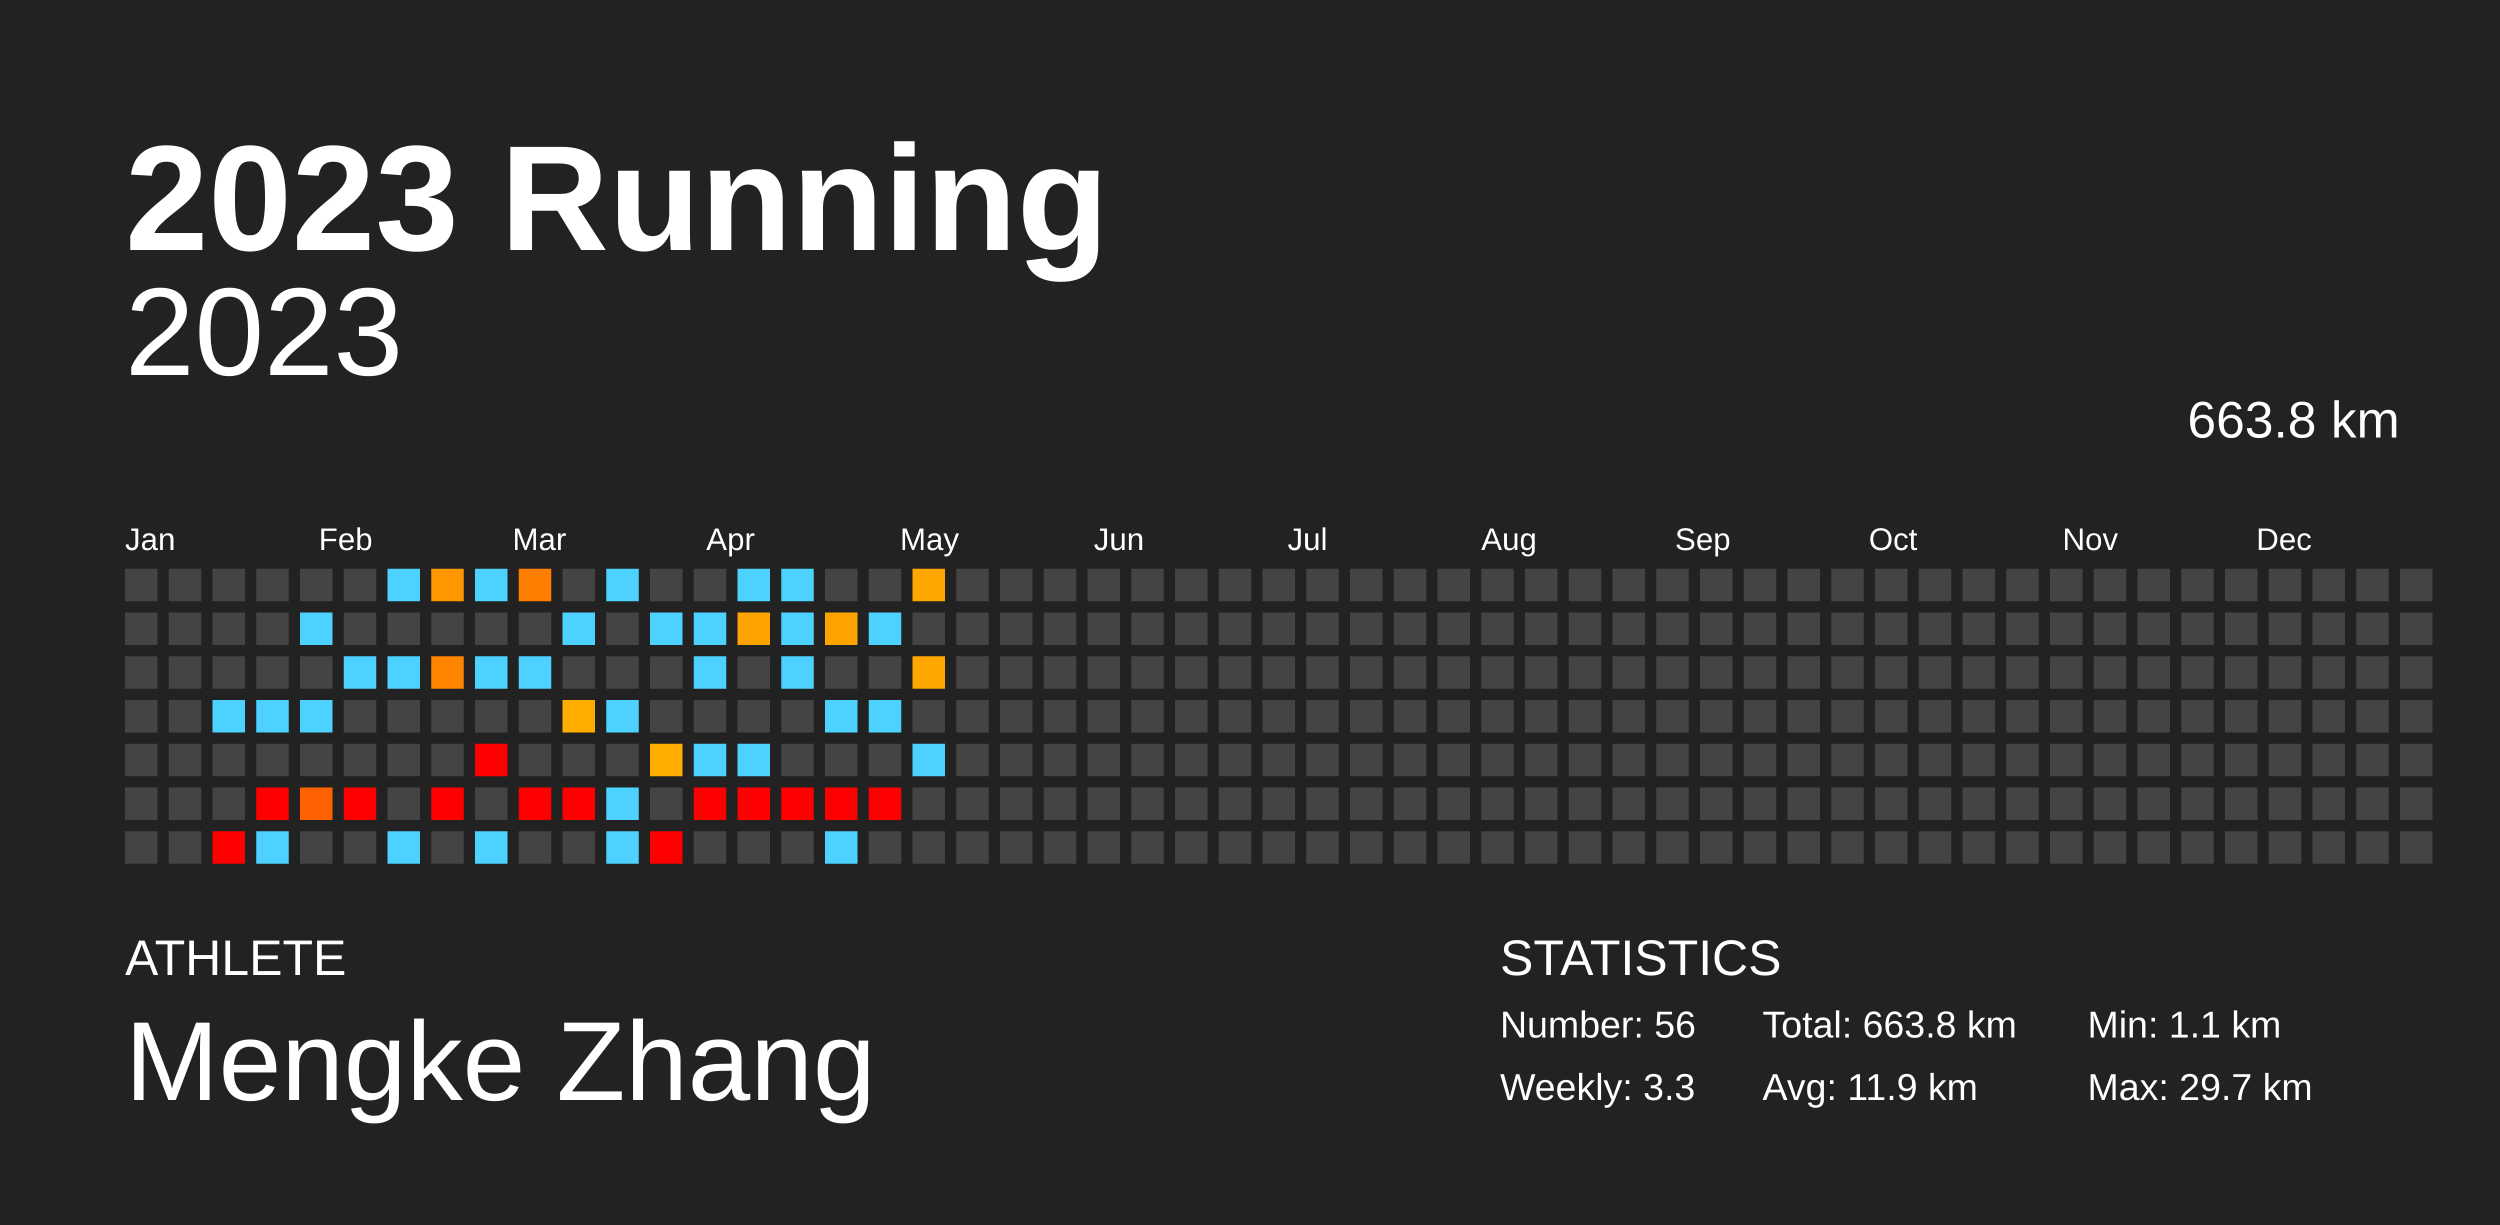
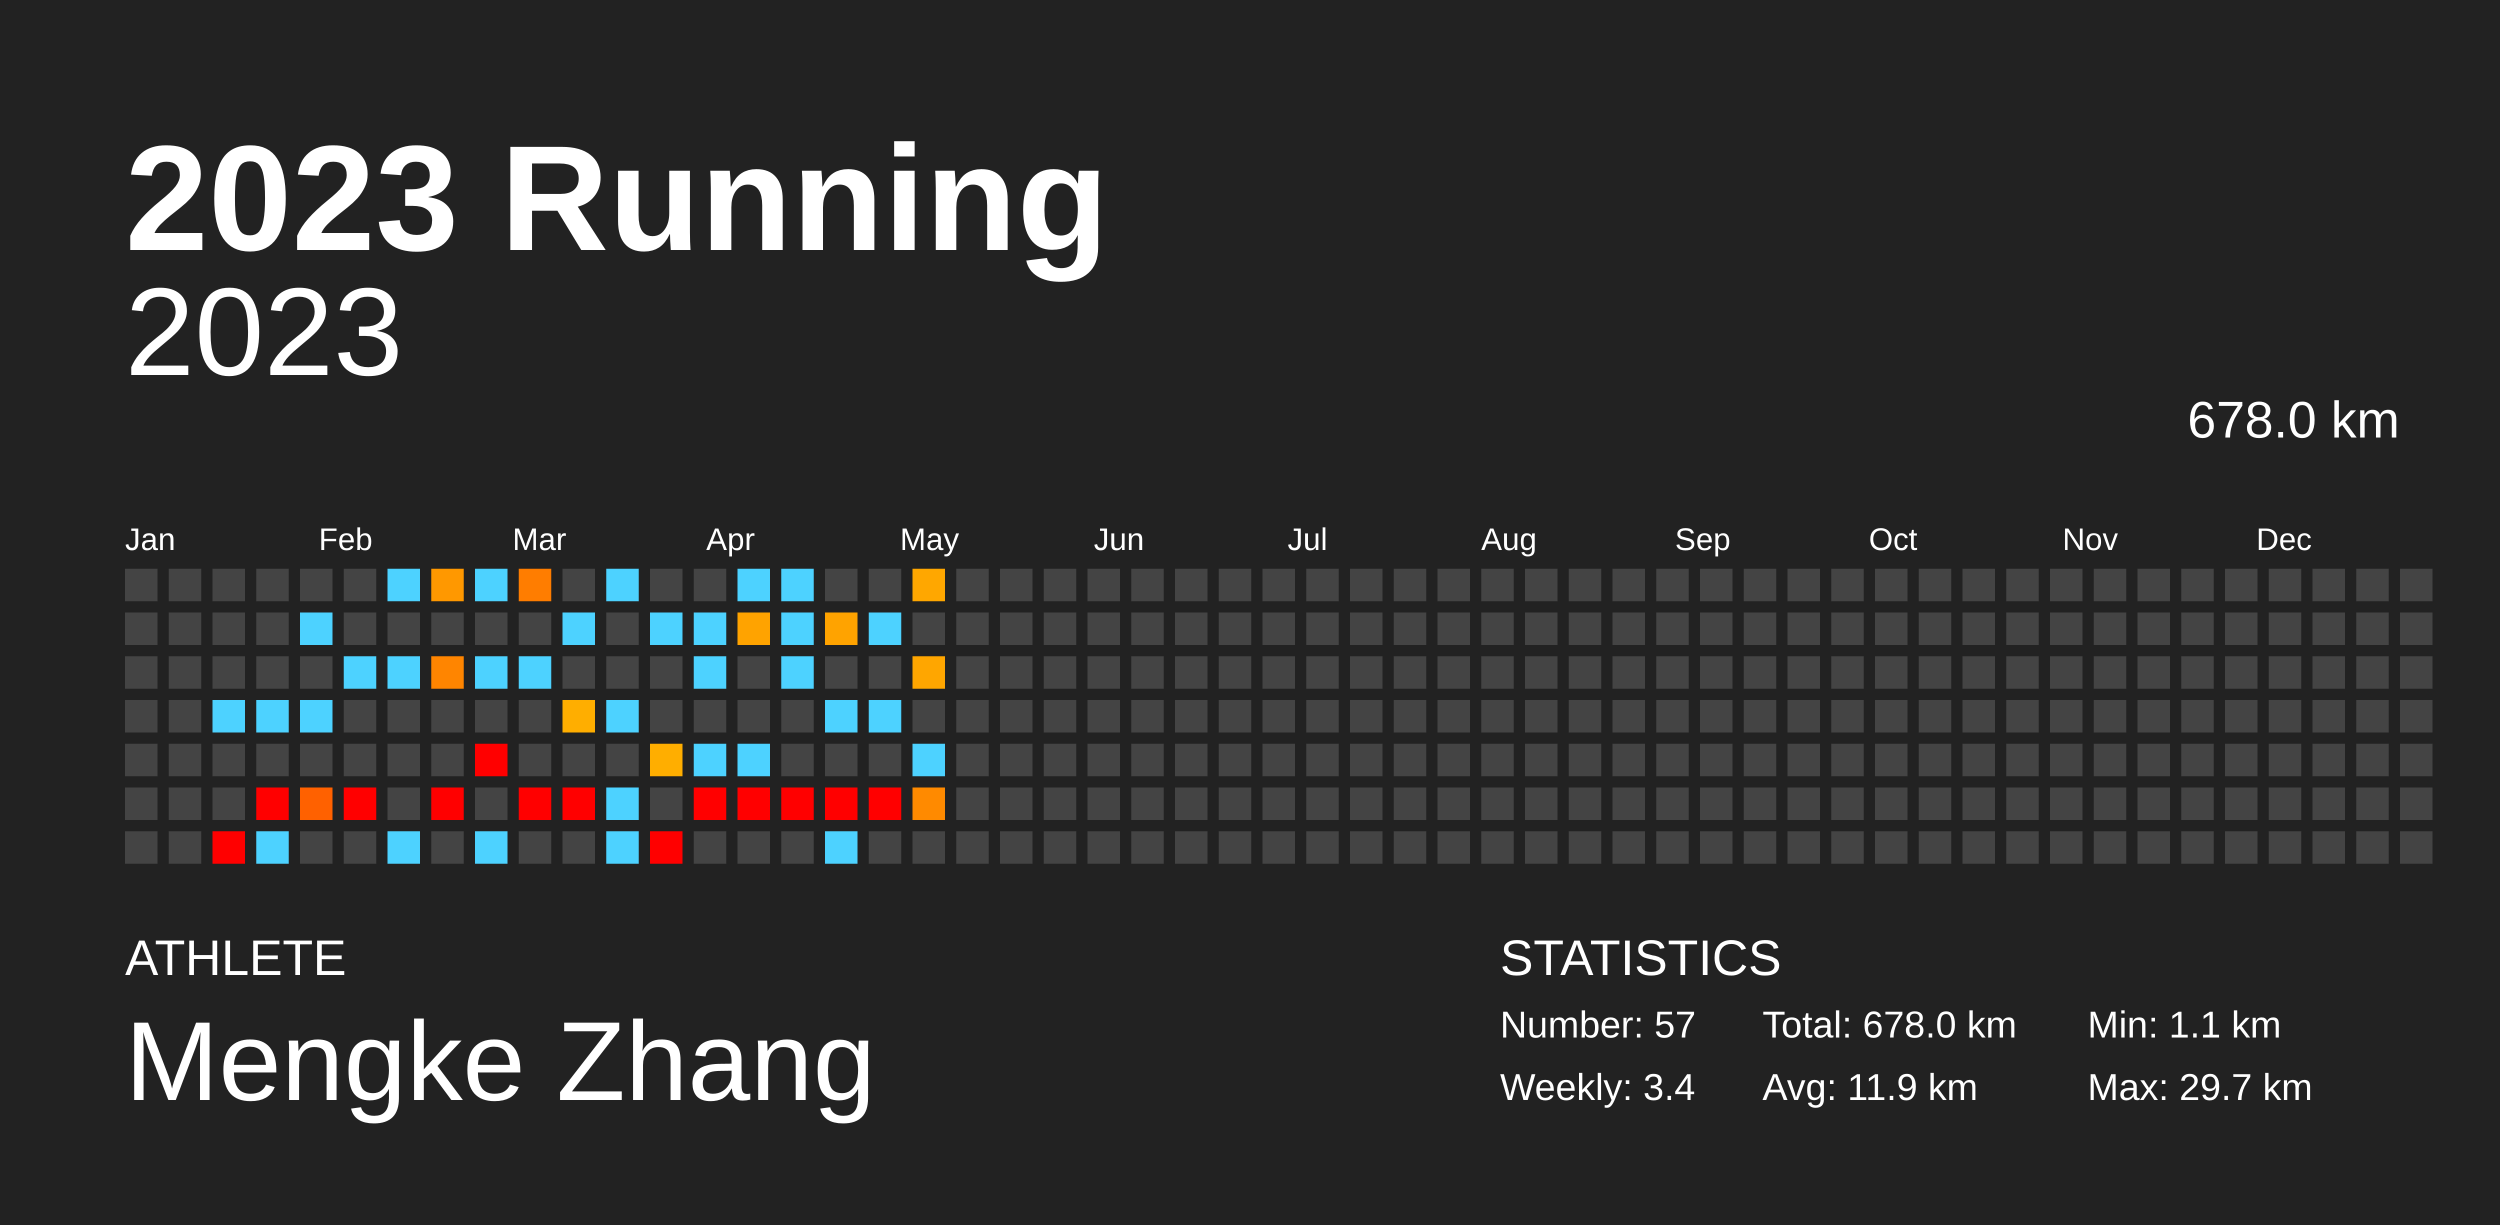
<svg xmlns="http://www.w3.org/2000/svg" baseProfile="full" height="98mm" version="1.1" viewBox="0,0,200,98" width="200mm">
  <defs />
  <rect fill="#222222" height="98" width="200" x="0" y="0" />
  <text fill="#FFFFFF" style="font-size:12px; font-family:Arial; font-weight:bold;" x="10" y="20">2023 Running</text>
  <text fill="#FFFFFF" style="font-size:4px; font-family:Arial" x="10" y="78">ATHLETE</text>
  <text fill="#FFFFFF" style="font-size:9px; font-family:Arial" x="10" y="88">Mengke Zhang</text>
  <text fill="#FFFFFF" style="font-size:4px; font-family:Arial" x="120" y="78">STATISTICS</text>
-   <text fill="#FFFFFF" style="font-size:3px; font-family:Arial" x="120" y="83">Number: 56</text>
-   <text fill="#FFFFFF" style="font-size:3px; font-family:Arial" x="120" y="88">Weekly: 3.3</text>
-   <text fill="#FFFFFF" style="font-size:3px; font-family:Arial" x="141" y="83">Total: 663.8 km</text>
+   <text fill="#FFFFFF" style="font-size:3px; font-family:Arial" x="120" y="83">Number: 57</text>
+   <text fill="#FFFFFF" style="font-size:3px; font-family:Arial" x="120" y="88">Weekly: 3.4</text>
+   <text fill="#FFFFFF" style="font-size:3px; font-family:Arial" x="141" y="83">Total: 678.0 km</text>
  <text fill="#FFFFFF" style="font-size:3px; font-family:Arial" x="141" y="88">Avg: 11.9 km</text>
  <text fill="#FFFFFF" style="font-size:3px; font-family:Arial" x="167" y="83">Min: 1.1 km</text>
  <text fill="#FFFFFF" style="font-size:3px; font-family:Arial" x="167" y="88">Max: 29.7 km</text>
  <text alignment-baseline="hanging" fill="#FFFFFF" style="font-size:10.0px; font-family:Arial;" x="10" y="30">2023</text>
-   <text alignment-baseline="hanging" fill="#FFFFFF" style="font-size:4.125px; font-family:Arial;" x="175" y="35">663.8 km</text>
+   <text alignment-baseline="hanging" fill="#FFFFFF" style="font-size:4.125px; font-family:Arial;" x="175" y="35">678.0 km</text>
  <text fill="#FFFFFF" style="font-size:2.5px; font-family:Arial" x="10.0" y="44">Jan</text>
  <text fill="#FFFFFF" style="font-size:2.5px; font-family:Arial" x="25.5" y="44">Feb</text>
  <text fill="#FFFFFF" style="font-size:2.5px; font-family:Arial" x="41.0" y="44">Mar</text>
  <text fill="#FFFFFF" style="font-size:2.5px; font-family:Arial" x="56.5" y="44">Apr</text>
  <text fill="#FFFFFF" style="font-size:2.5px; font-family:Arial" x="72.0" y="44">May</text>
  <text fill="#FFFFFF" style="font-size:2.5px; font-family:Arial" x="87.5" y="44">Jun</text>
  <text fill="#FFFFFF" style="font-size:2.5px; font-family:Arial" x="103.0" y="44">Jul</text>
  <text fill="#FFFFFF" style="font-size:2.5px; font-family:Arial" x="118.5" y="44">Aug</text>
  <text fill="#FFFFFF" style="font-size:2.5px; font-family:Arial" x="134.0" y="44">Sep</text>
  <text fill="#FFFFFF" style="font-size:2.5px; font-family:Arial" x="149.5" y="44">Oct</text>
  <text fill="#FFFFFF" style="font-size:2.5px; font-family:Arial" x="165.0" y="44">Nov</text>
  <text fill="#FFFFFF" style="font-size:2.5px; font-family:Arial" x="180.5" y="44">Dec</text>
  <rect fill="#444444" height="2.6" width="2.6" x="10.0" y="45.5" />
  <rect fill="#444444" height="2.6" width="2.6" x="10.0" y="49.0" />
  <rect fill="#444444" height="2.6" width="2.6" x="10.0" y="52.5" />
  <rect fill="#444444" height="2.6" width="2.6" x="10.0" y="56.0" />
  <rect fill="#444444" height="2.6" width="2.6" x="10.0" y="59.5" />
  <rect fill="#444444" height="2.6" width="2.6" x="10.0" y="63.0" />
  <rect fill="#444444" height="2.6" width="2.6" x="10.0" y="66.5" />
  <rect fill="#444444" height="2.6" width="2.6" x="13.5" y="45.5" />
  <rect fill="#444444" height="2.6" width="2.6" x="13.5" y="49.0" />
  <rect fill="#444444" height="2.6" width="2.6" x="13.5" y="52.5" />
  <rect fill="#444444" height="2.6" width="2.6" x="13.5" y="56.0" />
  <rect fill="#444444" height="2.6" width="2.6" x="13.5" y="59.5" />
  <rect fill="#444444" height="2.6" width="2.6" x="13.5" y="63.0" />
  <rect fill="#444444" height="2.6" width="2.6" x="13.5" y="66.5" />
  <rect fill="#444444" height="2.6" width="2.6" x="17.0" y="45.5" />
  <rect fill="#444444" height="2.6" width="2.6" x="17.0" y="49.0" />
  <rect fill="#444444" height="2.6" width="2.6" x="17.0" y="52.5" />
  <rect fill="#4dd2ff" height="2.6" width="2.6" x="17.0" y="56.0" />
  <rect fill="#444444" height="2.6" width="2.6" x="17.0" y="59.5" />
  <rect fill="#444444" height="2.6" width="2.6" x="17.0" y="63.0" />
  <rect fill="red" height="2.6" width="2.6" x="17.0" y="66.5" />
  <rect fill="#444444" height="2.6" width="2.6" x="20.5" y="45.5" />
  <rect fill="#444444" height="2.6" width="2.6" x="20.5" y="49.0" />
  <rect fill="#444444" height="2.6" width="2.6" x="20.5" y="52.5" />
  <rect fill="#4dd2ff" height="2.6" width="2.6" x="20.5" y="56.0" />
  <rect fill="#444444" height="2.6" width="2.6" x="20.5" y="59.5" />
  <rect fill="red" height="2.6" width="2.6" x="20.5" y="63.0" />
  <rect fill="#4dd2ff" height="2.6" width="2.6" x="20.5" y="66.5" />
  <rect fill="#444444" height="2.6" width="2.6" x="24.0" y="45.5" />
  <rect fill="#4dd2ff" height="2.6" width="2.6" x="24.0" y="49.0" />
  <rect fill="#444444" height="2.6" width="2.6" x="24.0" y="52.5" />
  <rect fill="#4dd2ff" height="2.6" width="2.6" x="24.0" y="56.0" />
  <rect fill="#444444" height="2.6" width="2.6" x="24.0" y="59.5" />
  <rect fill="#ff6100" height="2.6" width="2.6" x="24.0" y="63.0" />
  <rect fill="#444444" height="2.6" width="2.6" x="24.0" y="66.5" />
  <rect fill="#444444" height="2.6" width="2.6" x="27.5" y="45.5" />
  <rect fill="#444444" height="2.6" width="2.6" x="27.5" y="49.0" />
  <rect fill="#4dd2ff" height="2.6" width="2.6" x="27.5" y="52.5" />
  <rect fill="#444444" height="2.6" width="2.6" x="27.5" y="56.0" />
  <rect fill="#444444" height="2.6" width="2.6" x="27.5" y="59.5" />
  <rect fill="red" height="2.6" width="2.6" x="27.5" y="63.0" />
  <rect fill="#444444" height="2.6" width="2.6" x="27.5" y="66.5" />
  <rect fill="#4dd2ff" height="2.6" width="2.6" x="31.0" y="45.5" />
  <rect fill="#444444" height="2.6" width="2.6" x="31.0" y="49.0" />
  <rect fill="#4dd2ff" height="2.6" width="2.6" x="31.0" y="52.5" />
  <rect fill="#444444" height="2.6" width="2.6" x="31.0" y="56.0" />
  <rect fill="#444444" height="2.6" width="2.6" x="31.0" y="59.5" />
  <rect fill="#444444" height="2.6" width="2.6" x="31.0" y="63.0" />
  <rect fill="#4dd2ff" height="2.6" width="2.6" x="31.0" y="66.5" />
  <rect fill="#ff9800" height="2.6" width="2.6" x="34.5" y="45.5" />
  <rect fill="#444444" height="2.6" width="2.6" x="34.5" y="49.0" />
  <rect fill="#ff8500" height="2.6" width="2.6" x="34.5" y="52.5" />
  <rect fill="#444444" height="2.6" width="2.6" x="34.5" y="56.0" />
  <rect fill="#444444" height="2.6" width="2.6" x="34.5" y="59.5" />
  <rect fill="red" height="2.6" width="2.6" x="34.5" y="63.0" />
  <rect fill="#444444" height="2.6" width="2.6" x="34.5" y="66.5" />
  <rect fill="#4dd2ff" height="2.6" width="2.6" x="38.0" y="45.5" />
  <rect fill="#444444" height="2.6" width="2.6" x="38.0" y="49.0" />
  <rect fill="#4dd2ff" height="2.6" width="2.6" x="38.0" y="52.5" />
  <rect fill="#444444" height="2.6" width="2.6" x="38.0" y="56.0" />
  <rect fill="red" height="2.6" width="2.6" x="38.0" y="59.5" />
  <rect fill="#444444" height="2.6" width="2.6" x="38.0" y="63.0" />
  <rect fill="#4dd2ff" height="2.6" width="2.6" x="38.0" y="66.5" />
  <rect fill="#ff7d00" height="2.6" width="2.6" x="41.5" y="45.5" />
  <rect fill="#444444" height="2.6" width="2.6" x="41.5" y="49.0" />
  <rect fill="#4dd2ff" height="2.6" width="2.6" x="41.5" y="52.5" />
  <rect fill="#444444" height="2.6" width="2.6" x="41.5" y="56.0" />
  <rect fill="#444444" height="2.6" width="2.6" x="41.5" y="59.5" />
  <rect fill="red" height="2.6" width="2.6" x="41.5" y="63.0" />
  <rect fill="#444444" height="2.6" width="2.6" x="41.5" y="66.5" />
  <rect fill="#444444" height="2.6" width="2.6" x="45.0" y="45.5" />
  <rect fill="#4dd2ff" height="2.6" width="2.6" x="45.0" y="49.0" />
  <rect fill="#444444" height="2.6" width="2.6" x="45.0" y="52.5" />
  <rect fill="#ffae00" height="2.6" width="2.6" x="45.0" y="56.0" />
  <rect fill="#444444" height="2.6" width="2.6" x="45.0" y="59.5" />
  <rect fill="red" height="2.6" width="2.6" x="45.0" y="63.0" />
  <rect fill="#444444" height="2.6" width="2.6" x="45.0" y="66.5" />
  <rect fill="#4dd2ff" height="2.6" width="2.6" x="48.5" y="45.5" />
  <rect fill="#444444" height="2.6" width="2.6" x="48.5" y="49.0" />
  <rect fill="#444444" height="2.6" width="2.6" x="48.5" y="52.5" />
  <rect fill="#4dd2ff" height="2.6" width="2.6" x="48.5" y="56.0" />
  <rect fill="#444444" height="2.6" width="2.6" x="48.5" y="59.5" />
  <rect fill="#4dd2ff" height="2.6" width="2.6" x="48.5" y="63.0" />
  <rect fill="#4dd2ff" height="2.6" width="2.6" x="48.5" y="66.5" />
  <rect fill="#444444" height="2.6" width="2.6" x="52.0" y="45.5" />
  <rect fill="#4dd2ff" height="2.6" width="2.6" x="52.0" y="49.0" />
  <rect fill="#444444" height="2.6" width="2.6" x="52.0" y="52.5" />
  <rect fill="#444444" height="2.6" width="2.6" x="52.0" y="56.0" />
  <rect fill="#ffae00" height="2.6" width="2.6" x="52.0" y="59.5" />
  <rect fill="#444444" height="2.6" width="2.6" x="52.0" y="63.0" />
  <rect fill="red" height="2.6" width="2.6" x="52.0" y="66.5" />
  <rect fill="#444444" height="2.6" width="2.6" x="55.5" y="45.5" />
  <rect fill="#4dd2ff" height="2.6" width="2.6" x="55.5" y="49.0" />
  <rect fill="#4dd2ff" height="2.6" width="2.6" x="55.5" y="52.5" />
  <rect fill="#444444" height="2.6" width="2.6" x="55.5" y="56.0" />
  <rect fill="#4dd2ff" height="2.6" width="2.6" x="55.5" y="59.5" />
  <rect fill="red" height="2.6" width="2.6" x="55.5" y="63.0" />
  <rect fill="#444444" height="2.6" width="2.6" x="55.5" y="66.5" />
  <rect fill="#4dd2ff" height="2.6" width="2.6" x="59.0" y="45.5" />
  <rect fill="#ffa300" height="2.6" width="2.6" x="59.0" y="49.0" />
  <rect fill="#444444" height="2.6" width="2.6" x="59.0" y="52.5" />
  <rect fill="#444444" height="2.6" width="2.6" x="59.0" y="56.0" />
  <rect fill="#4dd2ff" height="2.6" width="2.6" x="59.0" y="59.5" />
  <rect fill="red" height="2.6" width="2.6" x="59.0" y="63.0" />
  <rect fill="#444444" height="2.6" width="2.6" x="59.0" y="66.5" />
  <rect fill="#4dd2ff" height="2.6" width="2.6" x="62.5" y="45.5" />
  <rect fill="#4dd2ff" height="2.6" width="2.6" x="62.5" y="49.0" />
  <rect fill="#4dd2ff" height="2.6" width="2.6" x="62.5" y="52.5" />
  <rect fill="#444444" height="2.6" width="2.6" x="62.5" y="56.0" />
  <rect fill="#444444" height="2.6" width="2.6" x="62.5" y="59.5" />
  <rect fill="red" height="2.6" width="2.6" x="62.5" y="63.0" />
  <rect fill="#444444" height="2.6" width="2.6" x="62.5" y="66.5" />
  <rect fill="#444444" height="2.6" width="2.6" x="66.0" y="45.5" />
  <rect fill="#ffa300" height="2.6" width="2.6" x="66.0" y="49.0" />
  <rect fill="#444444" height="2.6" width="2.6" x="66.0" y="52.5" />
  <rect fill="#4dd2ff" height="2.6" width="2.6" x="66.0" y="56.0" />
  <rect fill="#444444" height="2.6" width="2.6" x="66.0" y="59.5" />
  <rect fill="red" height="2.6" width="2.6" x="66.0" y="63.0" />
  <rect fill="#4dd2ff" height="2.6" width="2.6" x="66.0" y="66.5" />
  <rect fill="#444444" height="2.6" width="2.6" x="69.5" y="45.5" />
  <rect fill="#4dd2ff" height="2.6" width="2.6" x="69.5" y="49.0" />
  <rect fill="#444444" height="2.6" width="2.6" x="69.5" y="52.5" />
  <rect fill="#4dd2ff" height="2.6" width="2.6" x="69.5" y="56.0" />
  <rect fill="#444444" height="2.6" width="2.6" x="69.5" y="59.5" />
  <rect fill="red" height="2.6" width="2.6" x="69.5" y="63.0" />
  <rect fill="#444444" height="2.6" width="2.6" x="69.5" y="66.5" />
  <rect fill="#ffa700" height="2.6" width="2.6" x="73.0" y="45.5" />
  <rect fill="#444444" height="2.6" width="2.6" x="73.0" y="49.0" />
  <rect fill="#ffa600" height="2.6" width="2.6" x="73.0" y="52.5" />
  <rect fill="#444444" height="2.6" width="2.6" x="73.0" y="56.0" />
  <rect fill="#4dd2ff" height="2.6" width="2.6" x="73.0" y="59.5" />
-   <rect fill="#444444" height="2.6" width="2.6" x="73.0" y="63.0" />
+   <rect fill="#ff8a00" height="2.6" width="2.6" x="73.0" y="63.0" />
  <rect fill="#444444" height="2.6" width="2.6" x="73.0" y="66.5" />
  <rect fill="#444444" height="2.6" width="2.6" x="76.5" y="45.5" />
  <rect fill="#444444" height="2.6" width="2.6" x="76.5" y="49.0" />
  <rect fill="#444444" height="2.6" width="2.6" x="76.5" y="52.5" />
  <rect fill="#444444" height="2.6" width="2.6" x="76.5" y="56.0" />
  <rect fill="#444444" height="2.6" width="2.6" x="76.5" y="59.5" />
  <rect fill="#444444" height="2.6" width="2.6" x="76.5" y="63.0" />
  <rect fill="#444444" height="2.6" width="2.6" x="76.5" y="66.5" />
  <rect fill="#444444" height="2.6" width="2.6" x="80.0" y="45.5" />
  <rect fill="#444444" height="2.6" width="2.6" x="80.0" y="49.0" />
  <rect fill="#444444" height="2.6" width="2.6" x="80.0" y="52.5" />
  <rect fill="#444444" height="2.6" width="2.6" x="80.0" y="56.0" />
  <rect fill="#444444" height="2.6" width="2.6" x="80.0" y="59.5" />
  <rect fill="#444444" height="2.6" width="2.6" x="80.0" y="63.0" />
  <rect fill="#444444" height="2.6" width="2.6" x="80.0" y="66.5" />
  <rect fill="#444444" height="2.6" width="2.6" x="83.5" y="45.5" />
  <rect fill="#444444" height="2.6" width="2.6" x="83.5" y="49.0" />
  <rect fill="#444444" height="2.6" width="2.6" x="83.5" y="52.5" />
  <rect fill="#444444" height="2.6" width="2.6" x="83.5" y="56.0" />
  <rect fill="#444444" height="2.6" width="2.6" x="83.5" y="59.5" />
  <rect fill="#444444" height="2.6" width="2.6" x="83.5" y="63.0" />
  <rect fill="#444444" height="2.6" width="2.6" x="83.5" y="66.5" />
  <rect fill="#444444" height="2.6" width="2.6" x="87.0" y="45.5" />
  <rect fill="#444444" height="2.6" width="2.6" x="87.0" y="49.0" />
  <rect fill="#444444" height="2.6" width="2.6" x="87.0" y="52.5" />
  <rect fill="#444444" height="2.6" width="2.6" x="87.0" y="56.0" />
  <rect fill="#444444" height="2.6" width="2.6" x="87.0" y="59.5" />
  <rect fill="#444444" height="2.6" width="2.6" x="87.0" y="63.0" />
  <rect fill="#444444" height="2.6" width="2.6" x="87.0" y="66.5" />
  <rect fill="#444444" height="2.6" width="2.6" x="90.5" y="45.5" />
  <rect fill="#444444" height="2.6" width="2.6" x="90.5" y="49.0" />
  <rect fill="#444444" height="2.6" width="2.6" x="90.5" y="52.5" />
  <rect fill="#444444" height="2.6" width="2.6" x="90.5" y="56.0" />
  <rect fill="#444444" height="2.6" width="2.6" x="90.5" y="59.5" />
  <rect fill="#444444" height="2.6" width="2.6" x="90.5" y="63.0" />
  <rect fill="#444444" height="2.6" width="2.6" x="90.5" y="66.5" />
  <rect fill="#444444" height="2.6" width="2.6" x="94.0" y="45.5" />
  <rect fill="#444444" height="2.6" width="2.6" x="94.0" y="49.0" />
  <rect fill="#444444" height="2.6" width="2.6" x="94.0" y="52.5" />
  <rect fill="#444444" height="2.6" width="2.6" x="94.0" y="56.0" />
  <rect fill="#444444" height="2.6" width="2.6" x="94.0" y="59.5" />
  <rect fill="#444444" height="2.6" width="2.6" x="94.0" y="63.0" />
  <rect fill="#444444" height="2.6" width="2.6" x="94.0" y="66.5" />
  <rect fill="#444444" height="2.6" width="2.6" x="97.5" y="45.5" />
  <rect fill="#444444" height="2.6" width="2.6" x="97.5" y="49.0" />
  <rect fill="#444444" height="2.6" width="2.6" x="97.5" y="52.5" />
  <rect fill="#444444" height="2.6" width="2.6" x="97.5" y="56.0" />
  <rect fill="#444444" height="2.6" width="2.6" x="97.5" y="59.5" />
  <rect fill="#444444" height="2.6" width="2.6" x="97.5" y="63.0" />
  <rect fill="#444444" height="2.6" width="2.6" x="97.5" y="66.5" />
  <rect fill="#444444" height="2.6" width="2.6" x="101.0" y="45.5" />
  <rect fill="#444444" height="2.6" width="2.6" x="101.0" y="49.0" />
  <rect fill="#444444" height="2.6" width="2.6" x="101.0" y="52.5" />
  <rect fill="#444444" height="2.6" width="2.6" x="101.0" y="56.0" />
  <rect fill="#444444" height="2.6" width="2.6" x="101.0" y="59.5" />
  <rect fill="#444444" height="2.6" width="2.6" x="101.0" y="63.0" />
  <rect fill="#444444" height="2.6" width="2.6" x="101.0" y="66.5" />
  <rect fill="#444444" height="2.6" width="2.6" x="104.5" y="45.5" />
  <rect fill="#444444" height="2.6" width="2.6" x="104.5" y="49.0" />
  <rect fill="#444444" height="2.6" width="2.6" x="104.5" y="52.5" />
  <rect fill="#444444" height="2.6" width="2.6" x="104.5" y="56.0" />
  <rect fill="#444444" height="2.6" width="2.6" x="104.5" y="59.5" />
  <rect fill="#444444" height="2.6" width="2.6" x="104.5" y="63.0" />
  <rect fill="#444444" height="2.6" width="2.6" x="104.5" y="66.5" />
  <rect fill="#444444" height="2.6" width="2.6" x="108.0" y="45.5" />
  <rect fill="#444444" height="2.6" width="2.6" x="108.0" y="49.0" />
  <rect fill="#444444" height="2.6" width="2.6" x="108.0" y="52.5" />
  <rect fill="#444444" height="2.6" width="2.6" x="108.0" y="56.0" />
  <rect fill="#444444" height="2.6" width="2.6" x="108.0" y="59.5" />
  <rect fill="#444444" height="2.6" width="2.6" x="108.0" y="63.0" />
  <rect fill="#444444" height="2.6" width="2.6" x="108.0" y="66.5" />
  <rect fill="#444444" height="2.6" width="2.6" x="111.5" y="45.5" />
  <rect fill="#444444" height="2.6" width="2.6" x="111.5" y="49.0" />
  <rect fill="#444444" height="2.6" width="2.6" x="111.5" y="52.5" />
  <rect fill="#444444" height="2.6" width="2.6" x="111.5" y="56.0" />
  <rect fill="#444444" height="2.6" width="2.6" x="111.5" y="59.5" />
  <rect fill="#444444" height="2.6" width="2.6" x="111.5" y="63.0" />
  <rect fill="#444444" height="2.6" width="2.6" x="111.5" y="66.5" />
  <rect fill="#444444" height="2.6" width="2.6" x="115.0" y="45.5" />
  <rect fill="#444444" height="2.6" width="2.6" x="115.0" y="49.0" />
  <rect fill="#444444" height="2.6" width="2.6" x="115.0" y="52.5" />
  <rect fill="#444444" height="2.6" width="2.6" x="115.0" y="56.0" />
  <rect fill="#444444" height="2.6" width="2.6" x="115.0" y="59.5" />
  <rect fill="#444444" height="2.6" width="2.6" x="115.0" y="63.0" />
  <rect fill="#444444" height="2.6" width="2.6" x="115.0" y="66.5" />
  <rect fill="#444444" height="2.6" width="2.6" x="118.5" y="45.5" />
  <rect fill="#444444" height="2.6" width="2.6" x="118.5" y="49.0" />
  <rect fill="#444444" height="2.6" width="2.6" x="118.5" y="52.5" />
  <rect fill="#444444" height="2.6" width="2.6" x="118.5" y="56.0" />
  <rect fill="#444444" height="2.6" width="2.6" x="118.5" y="59.5" />
  <rect fill="#444444" height="2.6" width="2.6" x="118.5" y="63.0" />
  <rect fill="#444444" height="2.6" width="2.6" x="118.5" y="66.5" />
  <rect fill="#444444" height="2.6" width="2.6" x="122.0" y="45.5" />
  <rect fill="#444444" height="2.6" width="2.6" x="122.0" y="49.0" />
  <rect fill="#444444" height="2.6" width="2.6" x="122.0" y="52.5" />
  <rect fill="#444444" height="2.6" width="2.6" x="122.0" y="56.0" />
  <rect fill="#444444" height="2.6" width="2.6" x="122.0" y="59.5" />
  <rect fill="#444444" height="2.6" width="2.6" x="122.0" y="63.0" />
  <rect fill="#444444" height="2.6" width="2.6" x="122.0" y="66.5" />
  <rect fill="#444444" height="2.6" width="2.6" x="125.5" y="45.5" />
  <rect fill="#444444" height="2.6" width="2.6" x="125.5" y="49.0" />
  <rect fill="#444444" height="2.6" width="2.6" x="125.5" y="52.5" />
  <rect fill="#444444" height="2.6" width="2.6" x="125.5" y="56.0" />
  <rect fill="#444444" height="2.6" width="2.6" x="125.5" y="59.5" />
  <rect fill="#444444" height="2.6" width="2.6" x="125.5" y="63.0" />
  <rect fill="#444444" height="2.6" width="2.6" x="125.5" y="66.5" />
  <rect fill="#444444" height="2.6" width="2.6" x="129.0" y="45.5" />
  <rect fill="#444444" height="2.6" width="2.6" x="129.0" y="49.0" />
  <rect fill="#444444" height="2.6" width="2.6" x="129.0" y="52.5" />
  <rect fill="#444444" height="2.6" width="2.6" x="129.0" y="56.0" />
  <rect fill="#444444" height="2.6" width="2.6" x="129.0" y="59.5" />
  <rect fill="#444444" height="2.6" width="2.6" x="129.0" y="63.0" />
  <rect fill="#444444" height="2.6" width="2.6" x="129.0" y="66.5" />
  <rect fill="#444444" height="2.6" width="2.6" x="132.5" y="45.5" />
  <rect fill="#444444" height="2.6" width="2.6" x="132.5" y="49.0" />
  <rect fill="#444444" height="2.6" width="2.6" x="132.5" y="52.5" />
  <rect fill="#444444" height="2.6" width="2.6" x="132.5" y="56.0" />
  <rect fill="#444444" height="2.6" width="2.6" x="132.5" y="59.5" />
  <rect fill="#444444" height="2.6" width="2.6" x="132.5" y="63.0" />
  <rect fill="#444444" height="2.6" width="2.6" x="132.5" y="66.5" />
  <rect fill="#444444" height="2.6" width="2.6" x="136.0" y="45.5" />
  <rect fill="#444444" height="2.6" width="2.6" x="136.0" y="49.0" />
  <rect fill="#444444" height="2.6" width="2.6" x="136.0" y="52.5" />
  <rect fill="#444444" height="2.6" width="2.6" x="136.0" y="56.0" />
  <rect fill="#444444" height="2.6" width="2.6" x="136.0" y="59.5" />
  <rect fill="#444444" height="2.6" width="2.6" x="136.0" y="63.0" />
  <rect fill="#444444" height="2.6" width="2.6" x="136.0" y="66.5" />
  <rect fill="#444444" height="2.6" width="2.6" x="139.5" y="45.5" />
  <rect fill="#444444" height="2.6" width="2.6" x="139.5" y="49.0" />
  <rect fill="#444444" height="2.6" width="2.6" x="139.5" y="52.5" />
  <rect fill="#444444" height="2.6" width="2.6" x="139.5" y="56.0" />
  <rect fill="#444444" height="2.6" width="2.6" x="139.5" y="59.5" />
  <rect fill="#444444" height="2.6" width="2.6" x="139.5" y="63.0" />
  <rect fill="#444444" height="2.6" width="2.6" x="139.5" y="66.5" />
  <rect fill="#444444" height="2.6" width="2.6" x="143.0" y="45.5" />
  <rect fill="#444444" height="2.6" width="2.6" x="143.0" y="49.0" />
  <rect fill="#444444" height="2.6" width="2.6" x="143.0" y="52.5" />
  <rect fill="#444444" height="2.6" width="2.6" x="143.0" y="56.0" />
  <rect fill="#444444" height="2.6" width="2.6" x="143.0" y="59.5" />
  <rect fill="#444444" height="2.6" width="2.6" x="143.0" y="63.0" />
  <rect fill="#444444" height="2.6" width="2.6" x="143.0" y="66.5" />
  <rect fill="#444444" height="2.6" width="2.6" x="146.5" y="45.5" />
  <rect fill="#444444" height="2.6" width="2.6" x="146.5" y="49.0" />
  <rect fill="#444444" height="2.6" width="2.6" x="146.5" y="52.5" />
  <rect fill="#444444" height="2.6" width="2.6" x="146.5" y="56.0" />
  <rect fill="#444444" height="2.6" width="2.6" x="146.5" y="59.5" />
  <rect fill="#444444" height="2.6" width="2.6" x="146.5" y="63.0" />
  <rect fill="#444444" height="2.6" width="2.6" x="146.5" y="66.5" />
  <rect fill="#444444" height="2.6" width="2.6" x="150.0" y="45.5" />
  <rect fill="#444444" height="2.6" width="2.6" x="150.0" y="49.0" />
  <rect fill="#444444" height="2.6" width="2.6" x="150.0" y="52.5" />
  <rect fill="#444444" height="2.6" width="2.6" x="150.0" y="56.0" />
  <rect fill="#444444" height="2.6" width="2.6" x="150.0" y="59.5" />
  <rect fill="#444444" height="2.6" width="2.6" x="150.0" y="63.0" />
  <rect fill="#444444" height="2.6" width="2.6" x="150.0" y="66.5" />
  <rect fill="#444444" height="2.6" width="2.6" x="153.5" y="45.5" />
  <rect fill="#444444" height="2.6" width="2.6" x="153.5" y="49.0" />
  <rect fill="#444444" height="2.6" width="2.6" x="153.5" y="52.5" />
  <rect fill="#444444" height="2.6" width="2.6" x="153.5" y="56.0" />
  <rect fill="#444444" height="2.6" width="2.6" x="153.5" y="59.5" />
  <rect fill="#444444" height="2.6" width="2.6" x="153.5" y="63.0" />
  <rect fill="#444444" height="2.6" width="2.6" x="153.5" y="66.5" />
  <rect fill="#444444" height="2.6" width="2.6" x="157.0" y="45.5" />
  <rect fill="#444444" height="2.6" width="2.6" x="157.0" y="49.0" />
  <rect fill="#444444" height="2.6" width="2.6" x="157.0" y="52.5" />
  <rect fill="#444444" height="2.6" width="2.6" x="157.0" y="56.0" />
  <rect fill="#444444" height="2.6" width="2.6" x="157.0" y="59.5" />
  <rect fill="#444444" height="2.6" width="2.6" x="157.0" y="63.0" />
  <rect fill="#444444" height="2.6" width="2.6" x="157.0" y="66.5" />
  <rect fill="#444444" height="2.6" width="2.6" x="160.5" y="45.5" />
  <rect fill="#444444" height="2.6" width="2.6" x="160.5" y="49.0" />
  <rect fill="#444444" height="2.6" width="2.6" x="160.5" y="52.5" />
  <rect fill="#444444" height="2.6" width="2.6" x="160.5" y="56.0" />
  <rect fill="#444444" height="2.6" width="2.6" x="160.5" y="59.5" />
  <rect fill="#444444" height="2.6" width="2.6" x="160.5" y="63.0" />
  <rect fill="#444444" height="2.6" width="2.6" x="160.5" y="66.5" />
  <rect fill="#444444" height="2.6" width="2.6" x="164.0" y="45.5" />
  <rect fill="#444444" height="2.6" width="2.6" x="164.0" y="49.0" />
  <rect fill="#444444" height="2.6" width="2.6" x="164.0" y="52.5" />
  <rect fill="#444444" height="2.6" width="2.6" x="164.0" y="56.0" />
  <rect fill="#444444" height="2.6" width="2.6" x="164.0" y="59.5" />
  <rect fill="#444444" height="2.6" width="2.6" x="164.0" y="63.0" />
  <rect fill="#444444" height="2.6" width="2.6" x="164.0" y="66.5" />
  <rect fill="#444444" height="2.6" width="2.6" x="167.5" y="45.5" />
  <rect fill="#444444" height="2.6" width="2.6" x="167.5" y="49.0" />
  <rect fill="#444444" height="2.6" width="2.6" x="167.5" y="52.5" />
  <rect fill="#444444" height="2.6" width="2.6" x="167.5" y="56.0" />
  <rect fill="#444444" height="2.6" width="2.6" x="167.5" y="59.5" />
  <rect fill="#444444" height="2.6" width="2.6" x="167.5" y="63.0" />
  <rect fill="#444444" height="2.6" width="2.6" x="167.5" y="66.5" />
  <rect fill="#444444" height="2.6" width="2.6" x="171.0" y="45.5" />
  <rect fill="#444444" height="2.6" width="2.6" x="171.0" y="49.0" />
  <rect fill="#444444" height="2.6" width="2.6" x="171.0" y="52.5" />
  <rect fill="#444444" height="2.6" width="2.6" x="171.0" y="56.0" />
  <rect fill="#444444" height="2.6" width="2.6" x="171.0" y="59.5" />
  <rect fill="#444444" height="2.6" width="2.6" x="171.0" y="63.0" />
  <rect fill="#444444" height="2.6" width="2.6" x="171.0" y="66.5" />
  <rect fill="#444444" height="2.6" width="2.6" x="174.5" y="45.5" />
  <rect fill="#444444" height="2.6" width="2.6" x="174.5" y="49.0" />
  <rect fill="#444444" height="2.6" width="2.6" x="174.5" y="52.5" />
  <rect fill="#444444" height="2.6" width="2.6" x="174.5" y="56.0" />
  <rect fill="#444444" height="2.6" width="2.6" x="174.5" y="59.5" />
  <rect fill="#444444" height="2.6" width="2.6" x="174.5" y="63.0" />
  <rect fill="#444444" height="2.6" width="2.6" x="174.5" y="66.5" />
  <rect fill="#444444" height="2.6" width="2.6" x="178.0" y="45.5" />
  <rect fill="#444444" height="2.6" width="2.6" x="178.0" y="49.0" />
  <rect fill="#444444" height="2.6" width="2.6" x="178.0" y="52.5" />
  <rect fill="#444444" height="2.6" width="2.6" x="178.0" y="56.0" />
  <rect fill="#444444" height="2.6" width="2.6" x="178.0" y="59.5" />
  <rect fill="#444444" height="2.6" width="2.6" x="178.0" y="63.0" />
  <rect fill="#444444" height="2.6" width="2.6" x="178.0" y="66.5" />
  <rect fill="#444444" height="2.6" width="2.6" x="181.5" y="45.5" />
  <rect fill="#444444" height="2.6" width="2.6" x="181.5" y="49.0" />
  <rect fill="#444444" height="2.6" width="2.6" x="181.5" y="52.5" />
  <rect fill="#444444" height="2.6" width="2.6" x="181.5" y="56.0" />
  <rect fill="#444444" height="2.6" width="2.6" x="181.5" y="59.5" />
  <rect fill="#444444" height="2.6" width="2.6" x="181.5" y="63.0" />
  <rect fill="#444444" height="2.6" width="2.6" x="181.5" y="66.5" />
  <rect fill="#444444" height="2.6" width="2.6" x="185.0" y="45.5" />
  <rect fill="#444444" height="2.6" width="2.6" x="185.0" y="49.0" />
  <rect fill="#444444" height="2.6" width="2.6" x="185.0" y="52.5" />
  <rect fill="#444444" height="2.6" width="2.6" x="185.0" y="56.0" />
  <rect fill="#444444" height="2.6" width="2.6" x="185.0" y="59.5" />
  <rect fill="#444444" height="2.6" width="2.6" x="185.0" y="63.0" />
  <rect fill="#444444" height="2.6" width="2.6" x="185.0" y="66.5" />
  <rect fill="#444444" height="2.6" width="2.6" x="188.5" y="45.5" />
  <rect fill="#444444" height="2.6" width="2.6" x="188.5" y="49.0" />
  <rect fill="#444444" height="2.6" width="2.6" x="188.5" y="52.5" />
  <rect fill="#444444" height="2.6" width="2.6" x="188.5" y="56.0" />
  <rect fill="#444444" height="2.6" width="2.6" x="188.5" y="59.5" />
  <rect fill="#444444" height="2.6" width="2.6" x="188.5" y="63.0" />
  <rect fill="#444444" height="2.6" width="2.6" x="188.5" y="66.5" />
  <rect fill="#444444" height="2.6" width="2.6" x="192.0" y="45.5" />
  <rect fill="#444444" height="2.6" width="2.6" x="192.0" y="49.0" />
  <rect fill="#444444" height="2.6" width="2.6" x="192.0" y="52.5" />
  <rect fill="#444444" height="2.6" width="2.6" x="192.0" y="56.0" />
  <rect fill="#444444" height="2.6" width="2.6" x="192.0" y="59.5" />
  <rect fill="#444444" height="2.6" width="2.6" x="192.0" y="63.0" />
  <rect fill="#444444" height="2.6" width="2.6" x="192.0" y="66.5" />
</svg>
